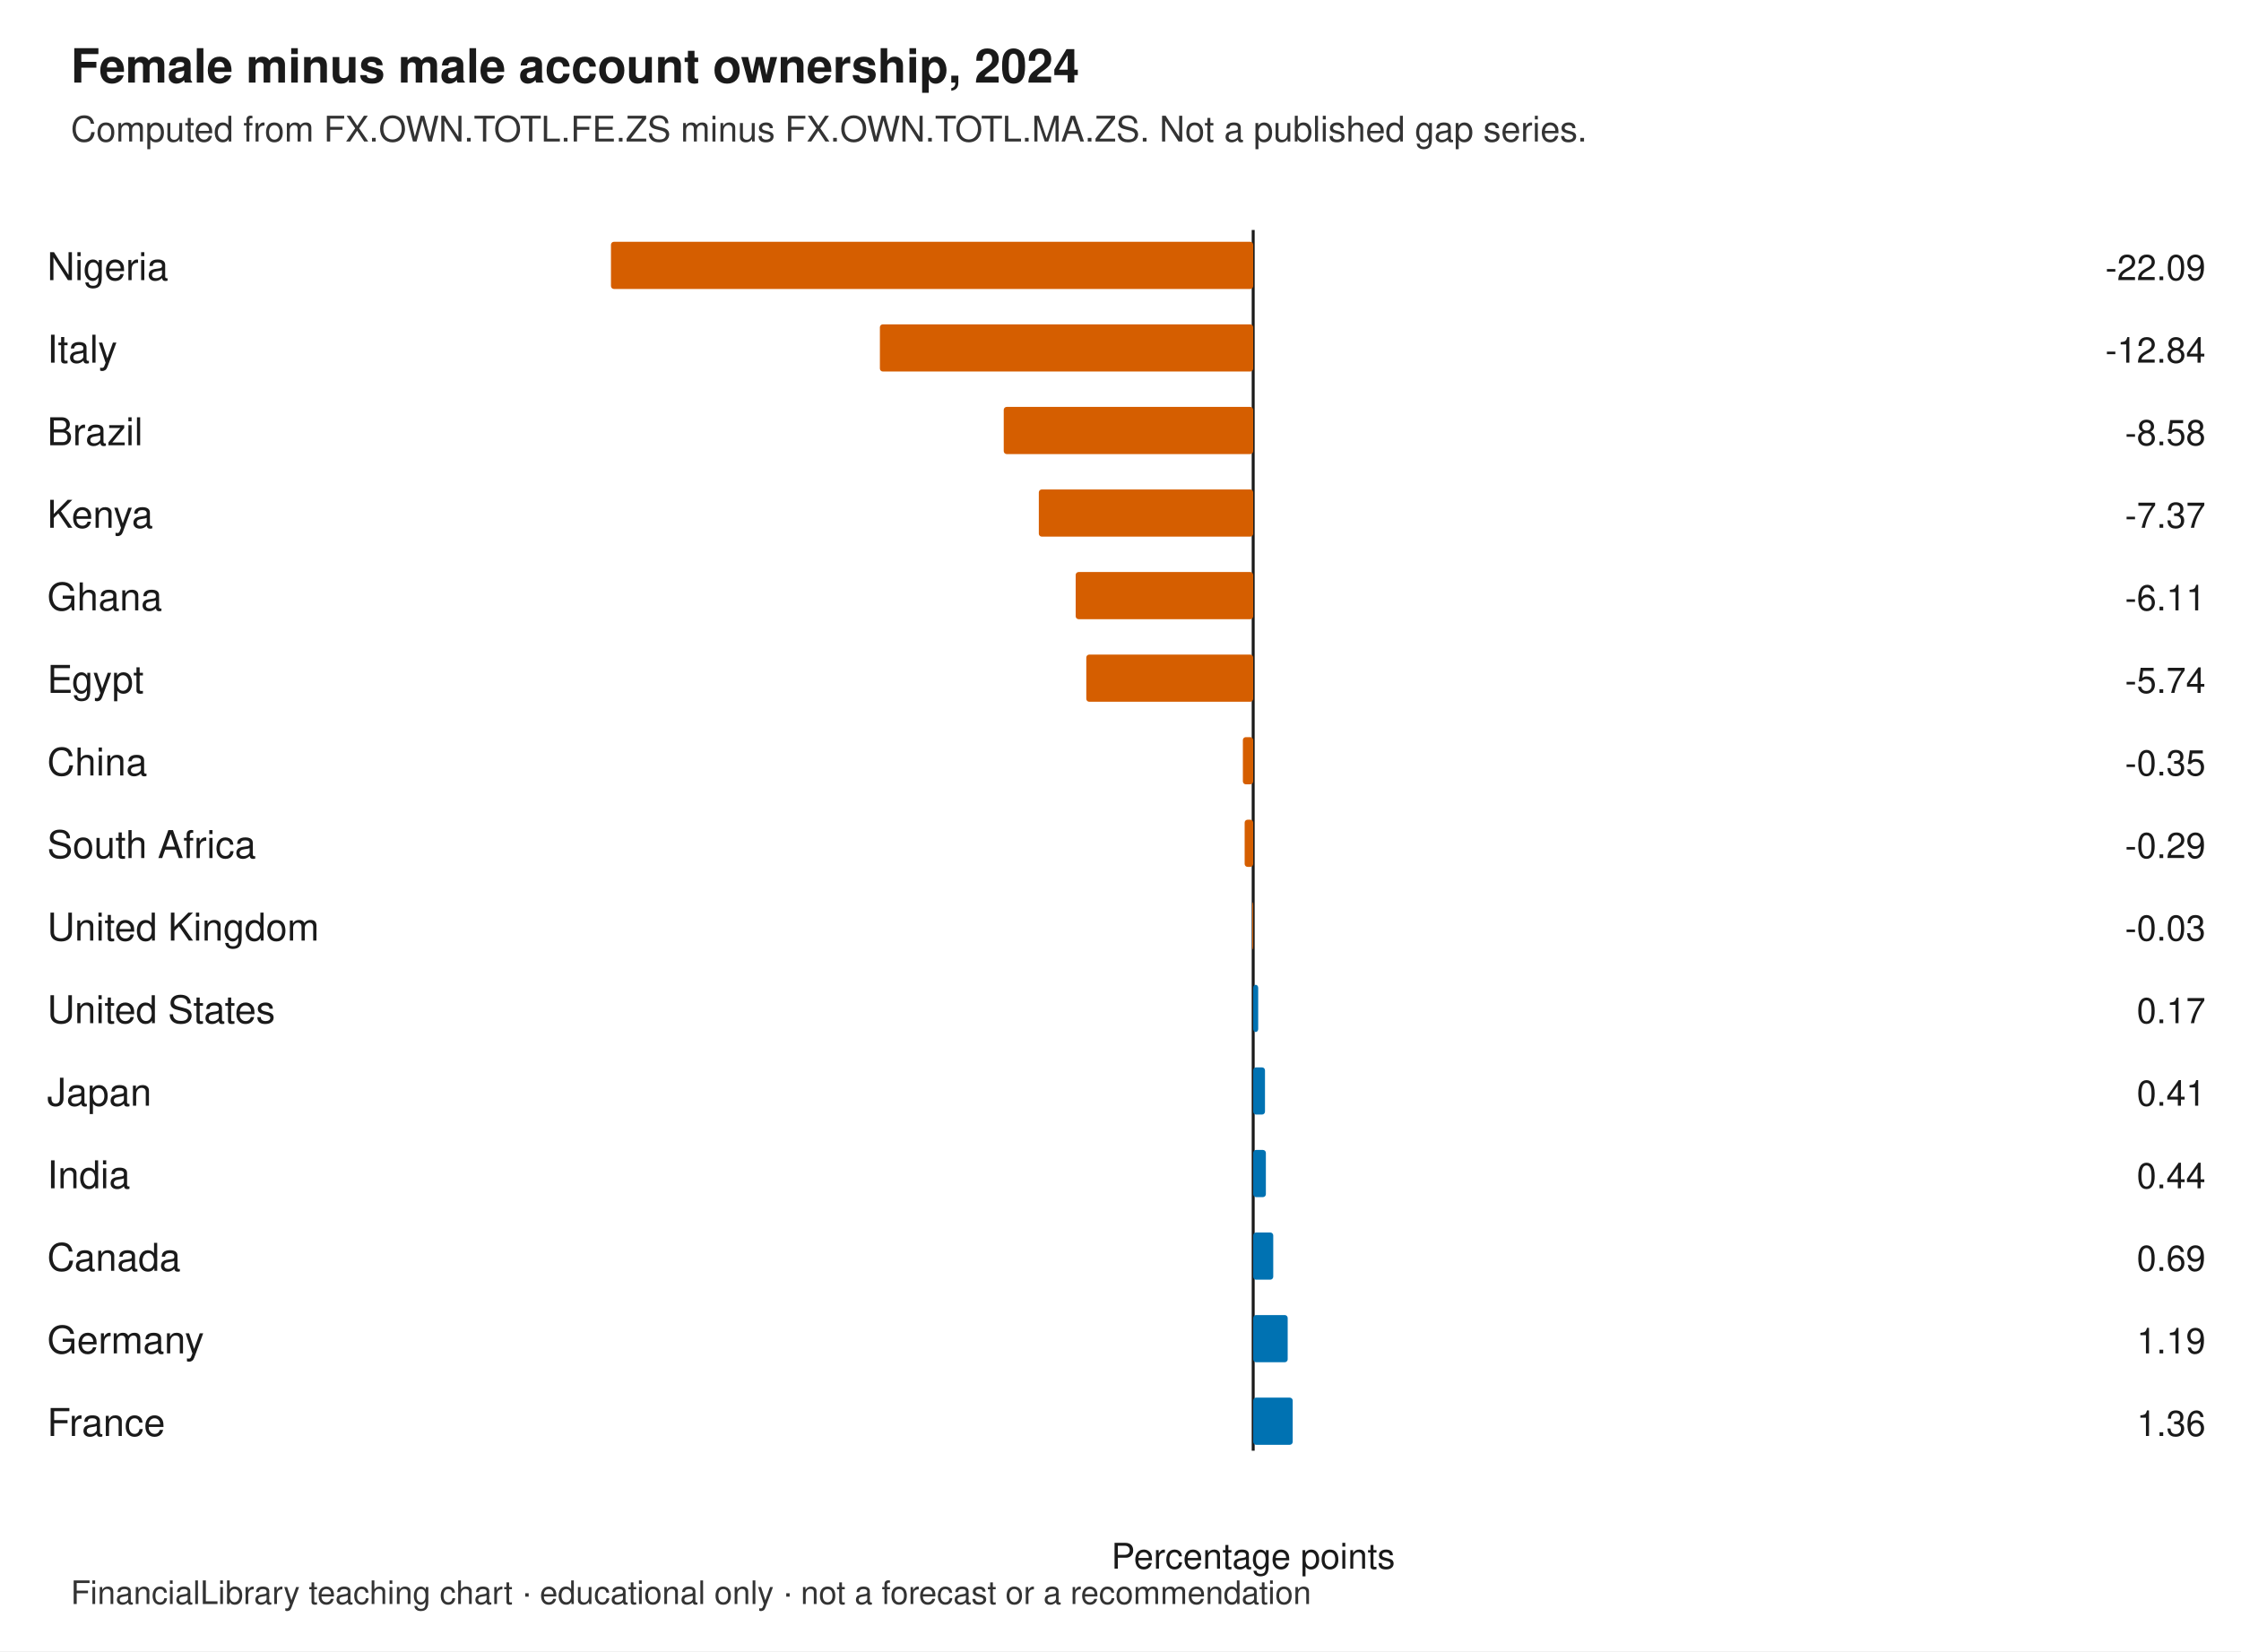
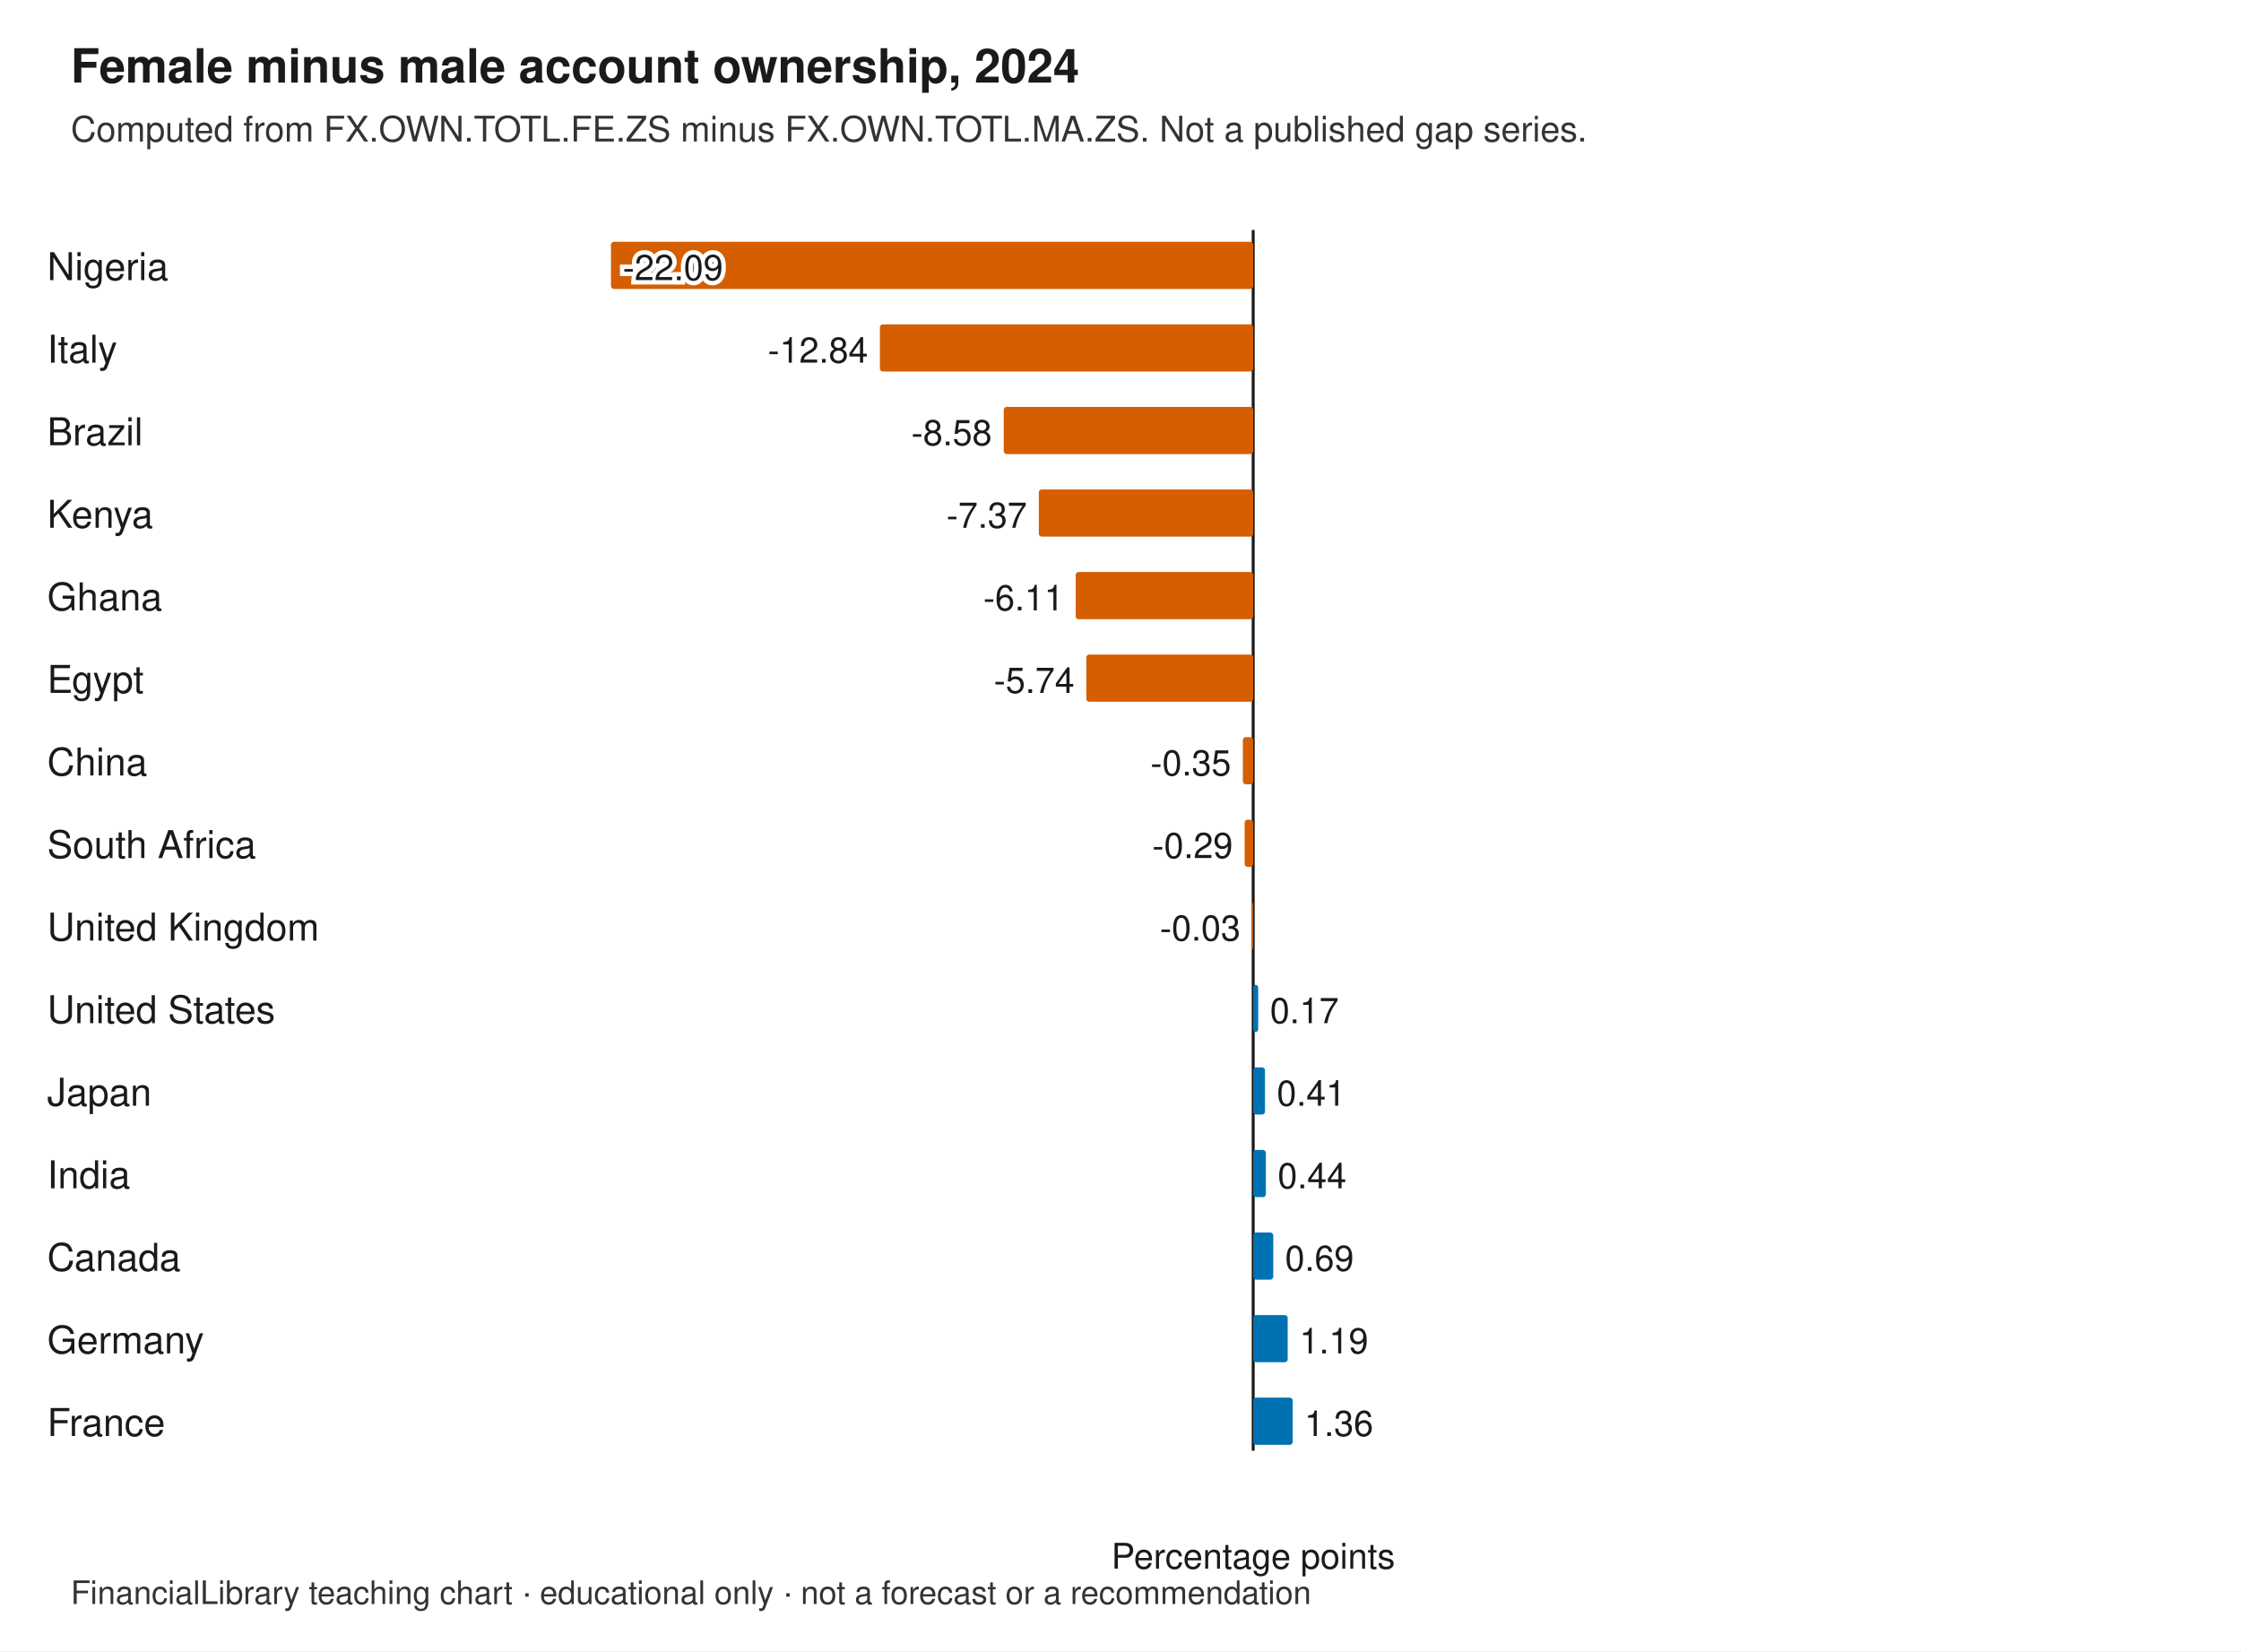
<svg xmlns="http://www.w3.org/2000/svg" width="760" height="560" viewBox="0 0 760 560" role="img" aria-labelledby="title-inclusion-gender-gap desc-inclusion-gender-gap">
  <rect width="760" height="560" fill="#FFFFFF" />
  <text x="24" y="28" fill="#1A1A1A" font-size="16" font-weight="700" font-family="Segoe UI, Helvetica, Arial, sans-serif">Female minus male account ownership, 2024</text>
  <text x="24" y="48" fill="#333333" font-size="12" font-family="Segoe UI, Helvetica, Arial, sans-serif">Computed from FX.OWN.TOTL.FE.ZS minus FX.OWN.TOTL.MA.ZS. Not a published gap series.</text>
  <line x1="425.0" y1="78" x2="425.0" y2="492" stroke="#1A1A1A" />
  <rect x="207.2" y="82.0" width="217.8" height="16" fill="#D55E00" rx="1" />
  <text x="16" y="95.0" fill="#1A1A1A" font-size="13" font-family="Segoe UI, Helvetica, Arial, sans-serif">Nigeria</text>
-   <text x="748.0" y="95.0" text-anchor="end" fill="#1A1A1A" font-size="12" font-family="Segoe UI, Helvetica, Arial, sans-serif">-22.09</text>
+   <text x="211.2" y="95.0" text-anchor="start" fill="#1A1A1A" font-size="12" stroke="#FFFFFF" stroke-width="3" paint-order="stroke fill" font-family="Segoe UI, Helvetica, Arial, sans-serif">-22.09</text>
  <rect x="298.4" y="110.0" width="126.6" height="16" fill="#D55E00" rx="1" />
  <text x="16" y="123.0" fill="#1A1A1A" font-size="13" font-family="Segoe UI, Helvetica, Arial, sans-serif">Italy</text>
-   <text x="748.0" y="123.0" text-anchor="end" fill="#1A1A1A" font-size="12" font-family="Segoe UI, Helvetica, Arial, sans-serif">-12.84</text>
+   <text x="294.4" y="123.0" text-anchor="end" fill="#1A1A1A" font-size="12" stroke="#FFFFFF" stroke-width="3" paint-order="stroke fill" font-family="Segoe UI, Helvetica, Arial, sans-serif">-12.84</text>
  <rect x="340.4" y="138.0" width="84.6" height="16" fill="#D55E00" rx="1" />
  <text x="16" y="151.0" fill="#1A1A1A" font-size="13" font-family="Segoe UI, Helvetica, Arial, sans-serif">Brazil</text>
-   <text x="748.0" y="151.0" text-anchor="end" fill="#1A1A1A" font-size="12" font-family="Segoe UI, Helvetica, Arial, sans-serif">-8.58</text>
+   <text x="336.4" y="151.0" text-anchor="end" fill="#1A1A1A" font-size="12" stroke="#FFFFFF" stroke-width="3" paint-order="stroke fill" font-family="Segoe UI, Helvetica, Arial, sans-serif">-8.58</text>
  <rect x="352.3" y="166.0" width="72.7" height="16" fill="#D55E00" rx="1" />
  <text x="16" y="179.0" fill="#1A1A1A" font-size="13" font-family="Segoe UI, Helvetica, Arial, sans-serif">Kenya</text>
-   <text x="748.0" y="179.0" text-anchor="end" fill="#1A1A1A" font-size="12" font-family="Segoe UI, Helvetica, Arial, sans-serif">-7.37</text>
+   <text x="348.3" y="179.0" text-anchor="end" fill="#1A1A1A" font-size="12" stroke="#FFFFFF" stroke-width="3" paint-order="stroke fill" font-family="Segoe UI, Helvetica, Arial, sans-serif">-7.37</text>
  <rect x="364.8" y="194.0" width="60.2" height="16" fill="#D55E00" rx="1" />
  <text x="16" y="207.0" fill="#1A1A1A" font-size="13" font-family="Segoe UI, Helvetica, Arial, sans-serif">Ghana</text>
-   <text x="748.0" y="207.0" text-anchor="end" fill="#1A1A1A" font-size="12" font-family="Segoe UI, Helvetica, Arial, sans-serif">-6.11</text>
+   <text x="360.8" y="207.0" text-anchor="end" fill="#1A1A1A" font-size="12" stroke="#FFFFFF" stroke-width="3" paint-order="stroke fill" font-family="Segoe UI, Helvetica, Arial, sans-serif">-6.11</text>
  <rect x="368.4" y="222.0" width="56.6" height="16" fill="#D55E00" rx="1" />
  <text x="16" y="235.0" fill="#1A1A1A" font-size="13" font-family="Segoe UI, Helvetica, Arial, sans-serif">Egypt</text>
-   <text x="748.0" y="235.0" text-anchor="end" fill="#1A1A1A" font-size="12" font-family="Segoe UI, Helvetica, Arial, sans-serif">-5.74</text>
+   <text x="364.4" y="235.0" text-anchor="end" fill="#1A1A1A" font-size="12" stroke="#FFFFFF" stroke-width="3" paint-order="stroke fill" font-family="Segoe UI, Helvetica, Arial, sans-serif">-5.74</text>
  <rect x="421.5" y="250.0" width="3.5" height="16" fill="#D55E00" rx="1" />
  <text x="16" y="263.0" fill="#1A1A1A" font-size="13" font-family="Segoe UI, Helvetica, Arial, sans-serif">China</text>
-   <text x="748.0" y="263.0" text-anchor="end" fill="#1A1A1A" font-size="12" font-family="Segoe UI, Helvetica, Arial, sans-serif">-0.35</text>
+   <text x="417.5" y="263.0" text-anchor="end" fill="#1A1A1A" font-size="12" stroke="#FFFFFF" stroke-width="3" paint-order="stroke fill" font-family="Segoe UI, Helvetica, Arial, sans-serif">-0.35</text>
  <rect x="422.1" y="278.0" width="2.9" height="16" fill="#D55E00" rx="1" />
  <text x="16" y="291.0" fill="#1A1A1A" font-size="13" font-family="Segoe UI, Helvetica, Arial, sans-serif">South Africa</text>
-   <text x="748.0" y="291.0" text-anchor="end" fill="#1A1A1A" font-size="12" font-family="Segoe UI, Helvetica, Arial, sans-serif">-0.29</text>
+   <text x="418.1" y="291.0" text-anchor="end" fill="#1A1A1A" font-size="12" stroke="#FFFFFF" stroke-width="3" paint-order="stroke fill" font-family="Segoe UI, Helvetica, Arial, sans-serif">-0.29</text>
  <rect x="424.7" y="306.0" width="0.3" height="16" fill="#D55E00" rx="1" />
  <text x="16" y="319.0" fill="#1A1A1A" font-size="13" font-family="Segoe UI, Helvetica, Arial, sans-serif">United Kingdom</text>
-   <text x="748.0" y="319.0" text-anchor="end" fill="#1A1A1A" font-size="12" font-family="Segoe UI, Helvetica, Arial, sans-serif">-0.03</text>
+   <text x="420.7" y="319.0" text-anchor="end" fill="#1A1A1A" font-size="12" stroke="#FFFFFF" stroke-width="3" paint-order="stroke fill" font-family="Segoe UI, Helvetica, Arial, sans-serif">-0.03</text>
  <rect x="425.0" y="334.0" width="1.7" height="16" fill="#0072B2" rx="1" />
  <text x="16" y="347.0" fill="#1A1A1A" font-size="13" font-family="Segoe UI, Helvetica, Arial, sans-serif">United States</text>
-   <text x="748.0" y="347.0" text-anchor="end" fill="#1A1A1A" font-size="12" font-family="Segoe UI, Helvetica, Arial, sans-serif">0.17</text>
+   <text x="430.7" y="347.0" text-anchor="start" fill="#1A1A1A" font-size="12" stroke="#FFFFFF" stroke-width="3" paint-order="stroke fill" font-family="Segoe UI, Helvetica, Arial, sans-serif">0.17</text>
  <rect x="425.0" y="362.0" width="4.0" height="16" fill="#0072B2" rx="1" />
  <text x="16" y="375.0" fill="#1A1A1A" font-size="13" font-family="Segoe UI, Helvetica, Arial, sans-serif">Japan</text>
-   <text x="748.0" y="375.0" text-anchor="end" fill="#1A1A1A" font-size="12" font-family="Segoe UI, Helvetica, Arial, sans-serif">0.41</text>
+   <text x="433.0" y="375.0" text-anchor="start" fill="#1A1A1A" font-size="12" stroke="#FFFFFF" stroke-width="3" paint-order="stroke fill" font-family="Segoe UI, Helvetica, Arial, sans-serif">0.41</text>
  <rect x="425.0" y="390.0" width="4.3" height="16" fill="#0072B2" rx="1" />
  <text x="16" y="403.0" fill="#1A1A1A" font-size="13" font-family="Segoe UI, Helvetica, Arial, sans-serif">India</text>
-   <text x="748.0" y="403.0" text-anchor="end" fill="#1A1A1A" font-size="12" font-family="Segoe UI, Helvetica, Arial, sans-serif">0.44</text>
+   <text x="433.3" y="403.0" text-anchor="start" fill="#1A1A1A" font-size="12" stroke="#FFFFFF" stroke-width="3" paint-order="stroke fill" font-family="Segoe UI, Helvetica, Arial, sans-serif">0.44</text>
  <rect x="425.0" y="418.0" width="6.8" height="16" fill="#0072B2" rx="1" />
  <text x="16" y="431.0" fill="#1A1A1A" font-size="13" font-family="Segoe UI, Helvetica, Arial, sans-serif">Canada</text>
-   <text x="748.0" y="431.0" text-anchor="end" fill="#1A1A1A" font-size="12" font-family="Segoe UI, Helvetica, Arial, sans-serif">0.69</text>
+   <text x="435.8" y="431.0" text-anchor="start" fill="#1A1A1A" font-size="12" stroke="#FFFFFF" stroke-width="3" paint-order="stroke fill" font-family="Segoe UI, Helvetica, Arial, sans-serif">0.69</text>
  <rect x="425.0" y="446.0" width="11.7" height="16" fill="#0072B2" rx="1" />
  <text x="16" y="459.0" fill="#1A1A1A" font-size="13" font-family="Segoe UI, Helvetica, Arial, sans-serif">Germany</text>
-   <text x="748.0" y="459.0" text-anchor="end" fill="#1A1A1A" font-size="12" font-family="Segoe UI, Helvetica, Arial, sans-serif">1.19</text>
+   <text x="440.7" y="459.0" text-anchor="start" fill="#1A1A1A" font-size="12" stroke="#FFFFFF" stroke-width="3" paint-order="stroke fill" font-family="Segoe UI, Helvetica, Arial, sans-serif">1.19</text>
  <rect x="425.0" y="474.0" width="13.4" height="16" fill="#0072B2" rx="1" />
  <text x="16" y="487.0" fill="#1A1A1A" font-size="13" font-family="Segoe UI, Helvetica, Arial, sans-serif">France</text>
-   <text x="748.0" y="487.0" text-anchor="end" fill="#1A1A1A" font-size="12" font-family="Segoe UI, Helvetica, Arial, sans-serif">1.36</text>
+   <text x="442.4" y="487.0" text-anchor="start" fill="#1A1A1A" font-size="12" stroke="#FFFFFF" stroke-width="3" paint-order="stroke fill" font-family="Segoe UI, Helvetica, Arial, sans-serif">1.36</text>
  <text x="425" y="532" text-anchor="middle" fill="#1A1A1A" font-size="12" font-family="Segoe UI, Helvetica, Arial, sans-serif">Percentage points</text>
  <text x="24" y="544" fill="#333333" font-size="11" font-family="Segoe UI, Helvetica, Arial, sans-serif">FinancialLibrary teaching chart · educational only · not a forecast or a recommendation</text>
</svg>
